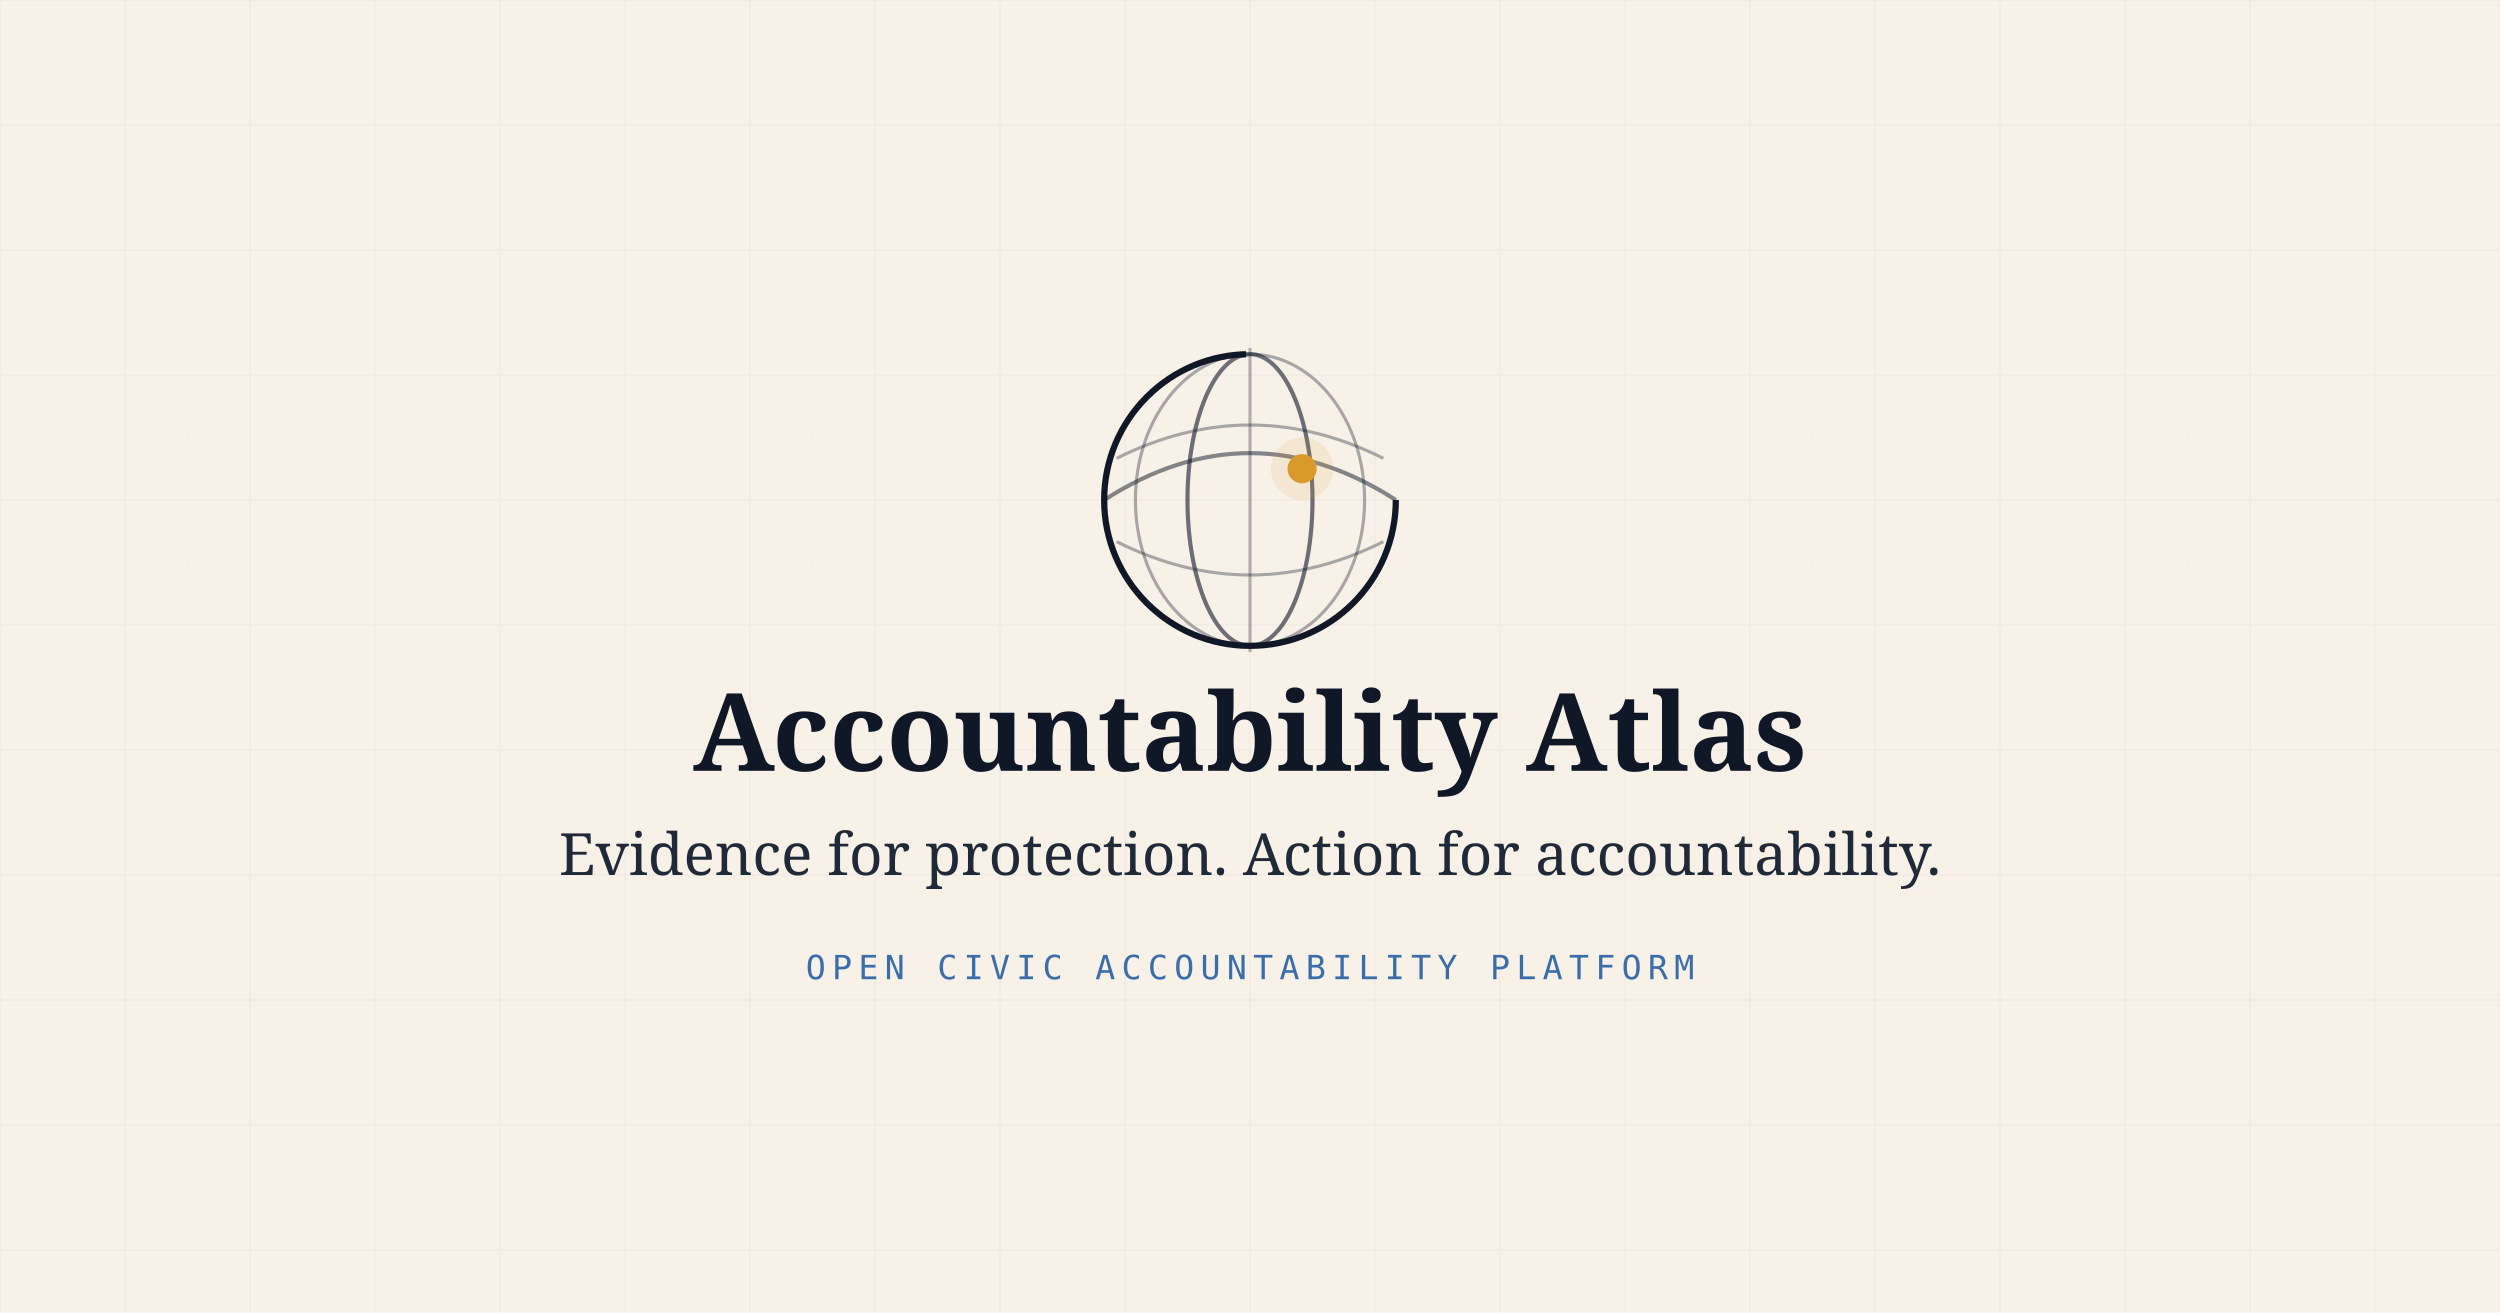
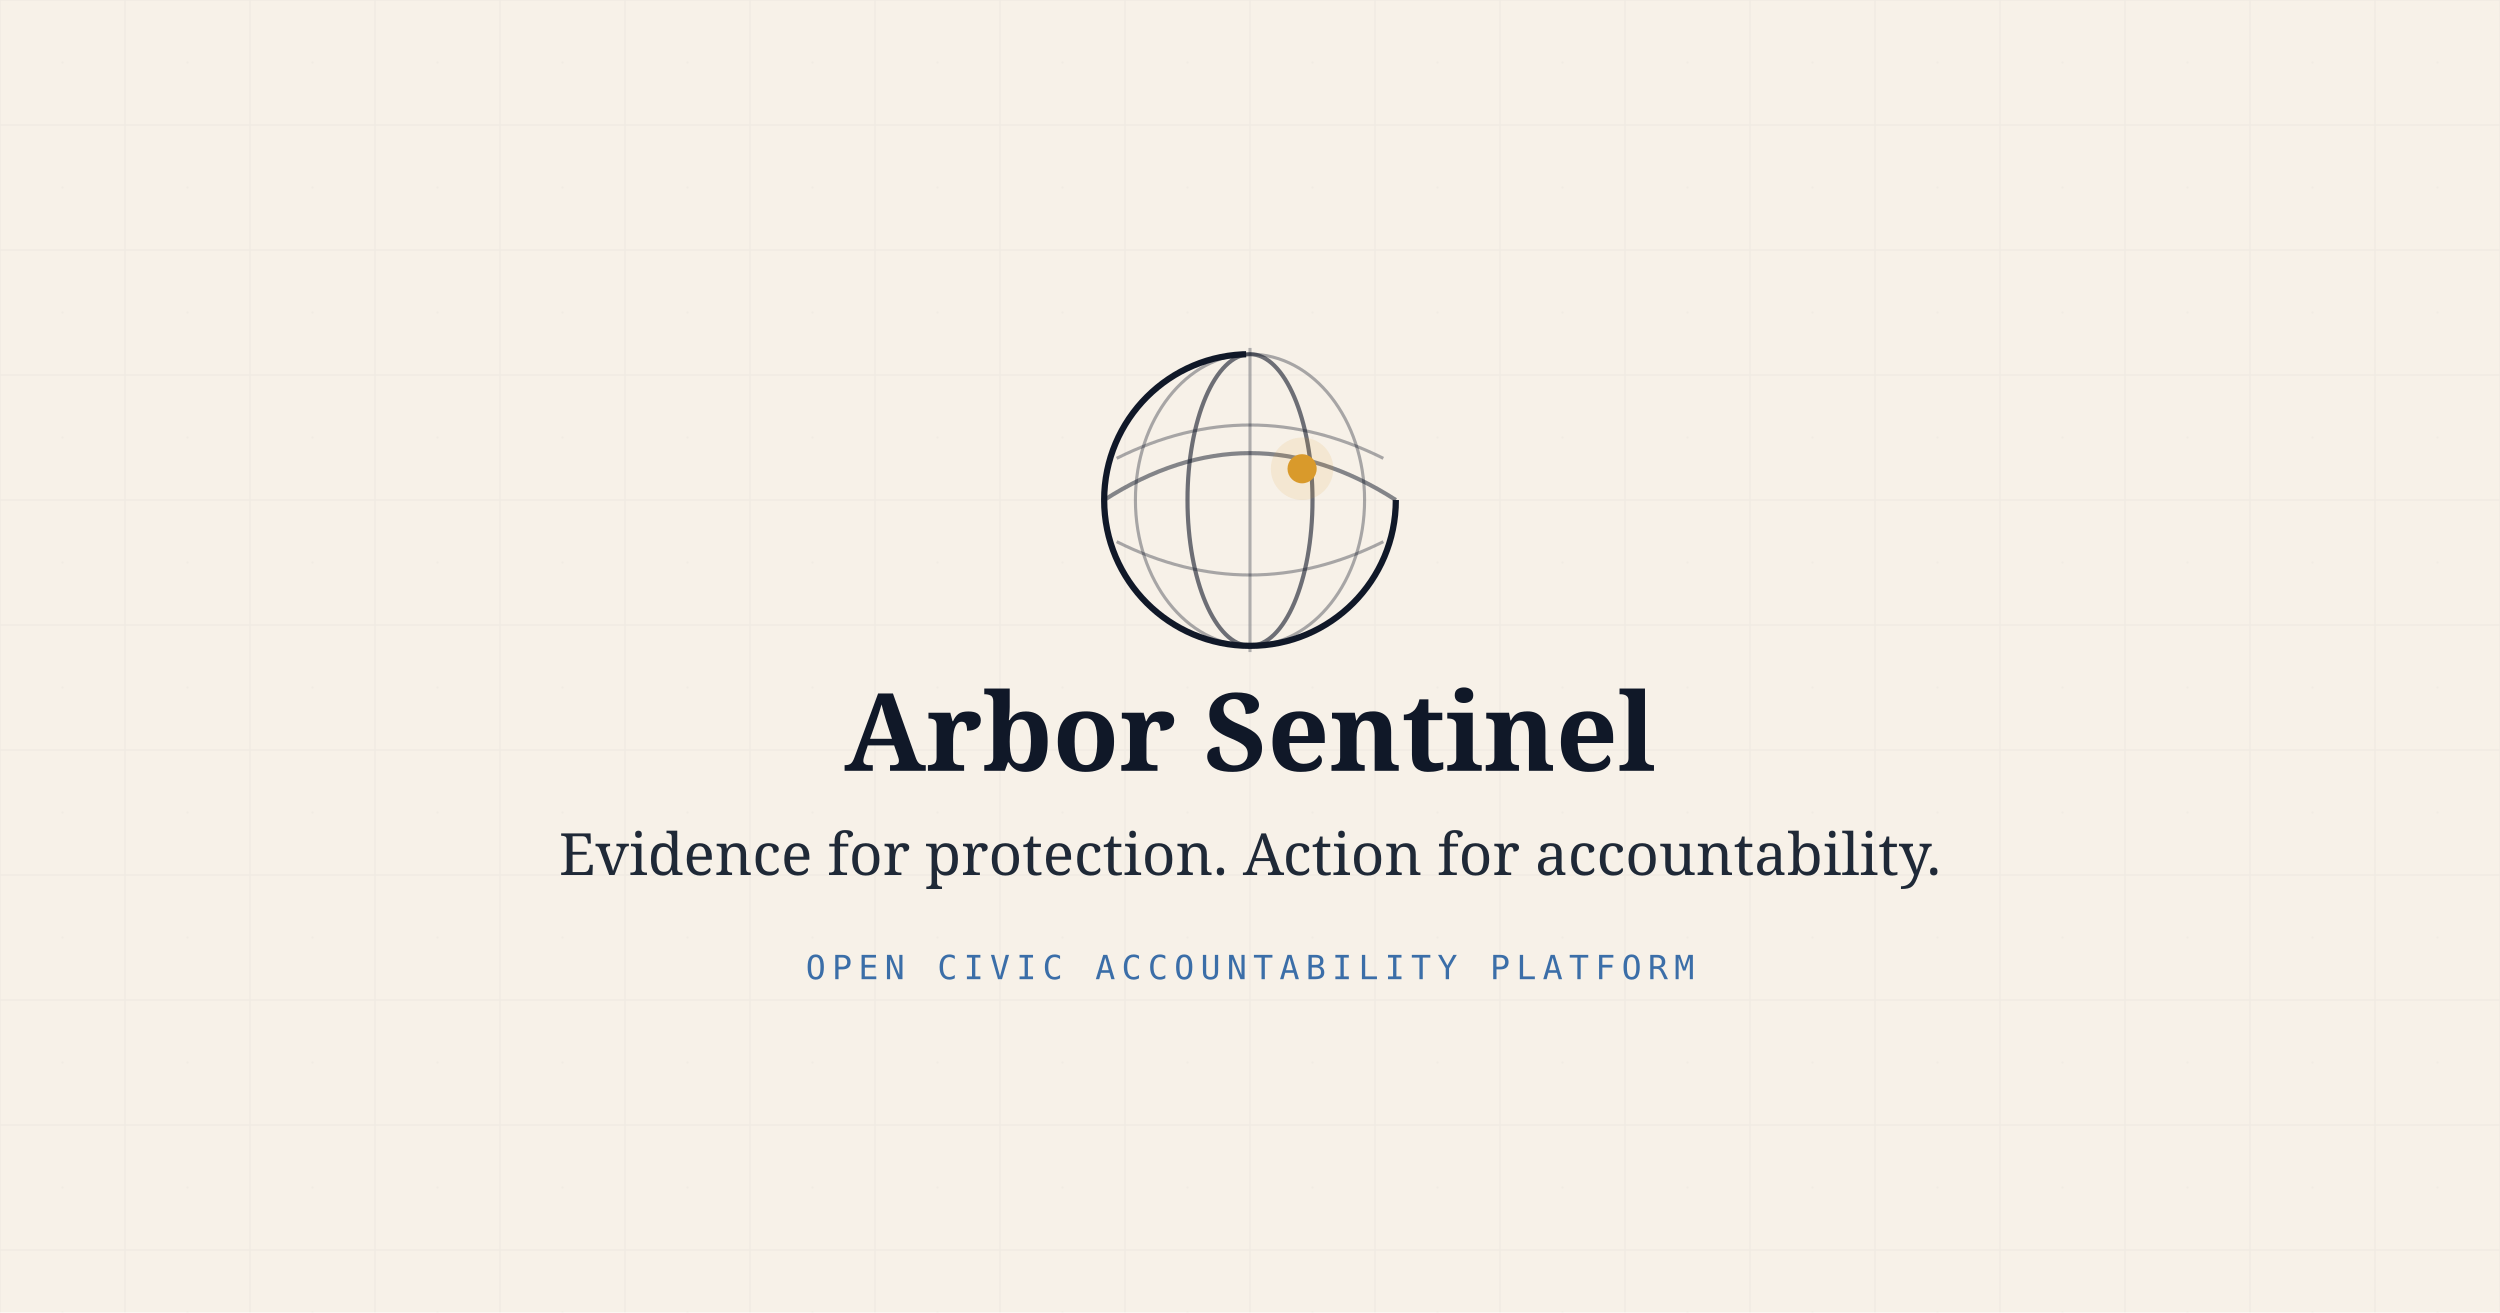
<svg xmlns="http://www.w3.org/2000/svg" width="1200" height="630" fill="none">
  <rect width="1200" height="630" fill="#F7F1E8" />
  <defs>
    <pattern id="grid" width="60" height="60" patternUnits="userSpaceOnUse">
      <rect width="60" height="60" fill="none" stroke="#D8D6D0" stroke-width="0.5" opacity="0.3" />
      <circle cx="30" cy="30" r="0.5" fill="#D8D6D0" opacity="0.2" />
    </pattern>
  </defs>
  <rect width="1200" height="630" fill="url(#grid)" />
  <g transform="translate(600, 240)">
    <circle cx="0" cy="0" r="70" stroke="#101828" stroke-width="3" stroke-dasharray="438 445" stroke-dashoffset="110" />
    <ellipse cx="0" cy="0" rx="30" ry="70" stroke="#101828" stroke-width="2" opacity="0.6" />
    <ellipse cx="0" cy="0" rx="55" ry="70" stroke="#101828" stroke-width="1.5" opacity="0.35" />
    <path d="M-70 0 Q0 -45 70 0" stroke="#101828" stroke-width="2" opacity="0.5" />
    <path d="M-64 20 Q0 52 64 20" stroke="#101828" stroke-width="1.5" opacity="0.35" />
    <path d="M-64 -20 Q0 -52 64 -20" stroke="#101828" stroke-width="1.5" opacity="0.35" />
    <line x1="0" y1="-73" x2="0" y2="73" stroke="#101828" stroke-width="1.5" opacity="0.3" />
    <circle cx="25" cy="-15" r="7" fill="#D99A2B" />
    <circle cx="25" cy="-15" r="15" fill="#D99A2B" opacity="0.12" />
  </g>
-   <text x="600" y="370" text-anchor="middle" font-family="IBM Plex Serif, Georgia, serif" font-size="52" font-weight="700" fill="#101828">Accountability Atlas</text>
+   <text x="600" y="370" text-anchor="middle" font-family="IBM Plex Serif, Georgia, serif" font-size="52" font-weight="700" fill="#101828">Arbor Sentinel</text>
  <text x="600" y="420" text-anchor="middle" font-family="IBM Plex Serif, Georgia, serif" font-size="28" font-weight="500" fill="#1F2937">Evidence for protection. Action for accountability.</text>
  <text x="600" y="470" text-anchor="middle" font-family="IBM Plex Mono, monospace" font-size="16" font-weight="500" fill="#3B6EA8" letter-spacing="3">OPEN CIVIC ACCOUNTABILITY PLATFORM</text>
</svg>
